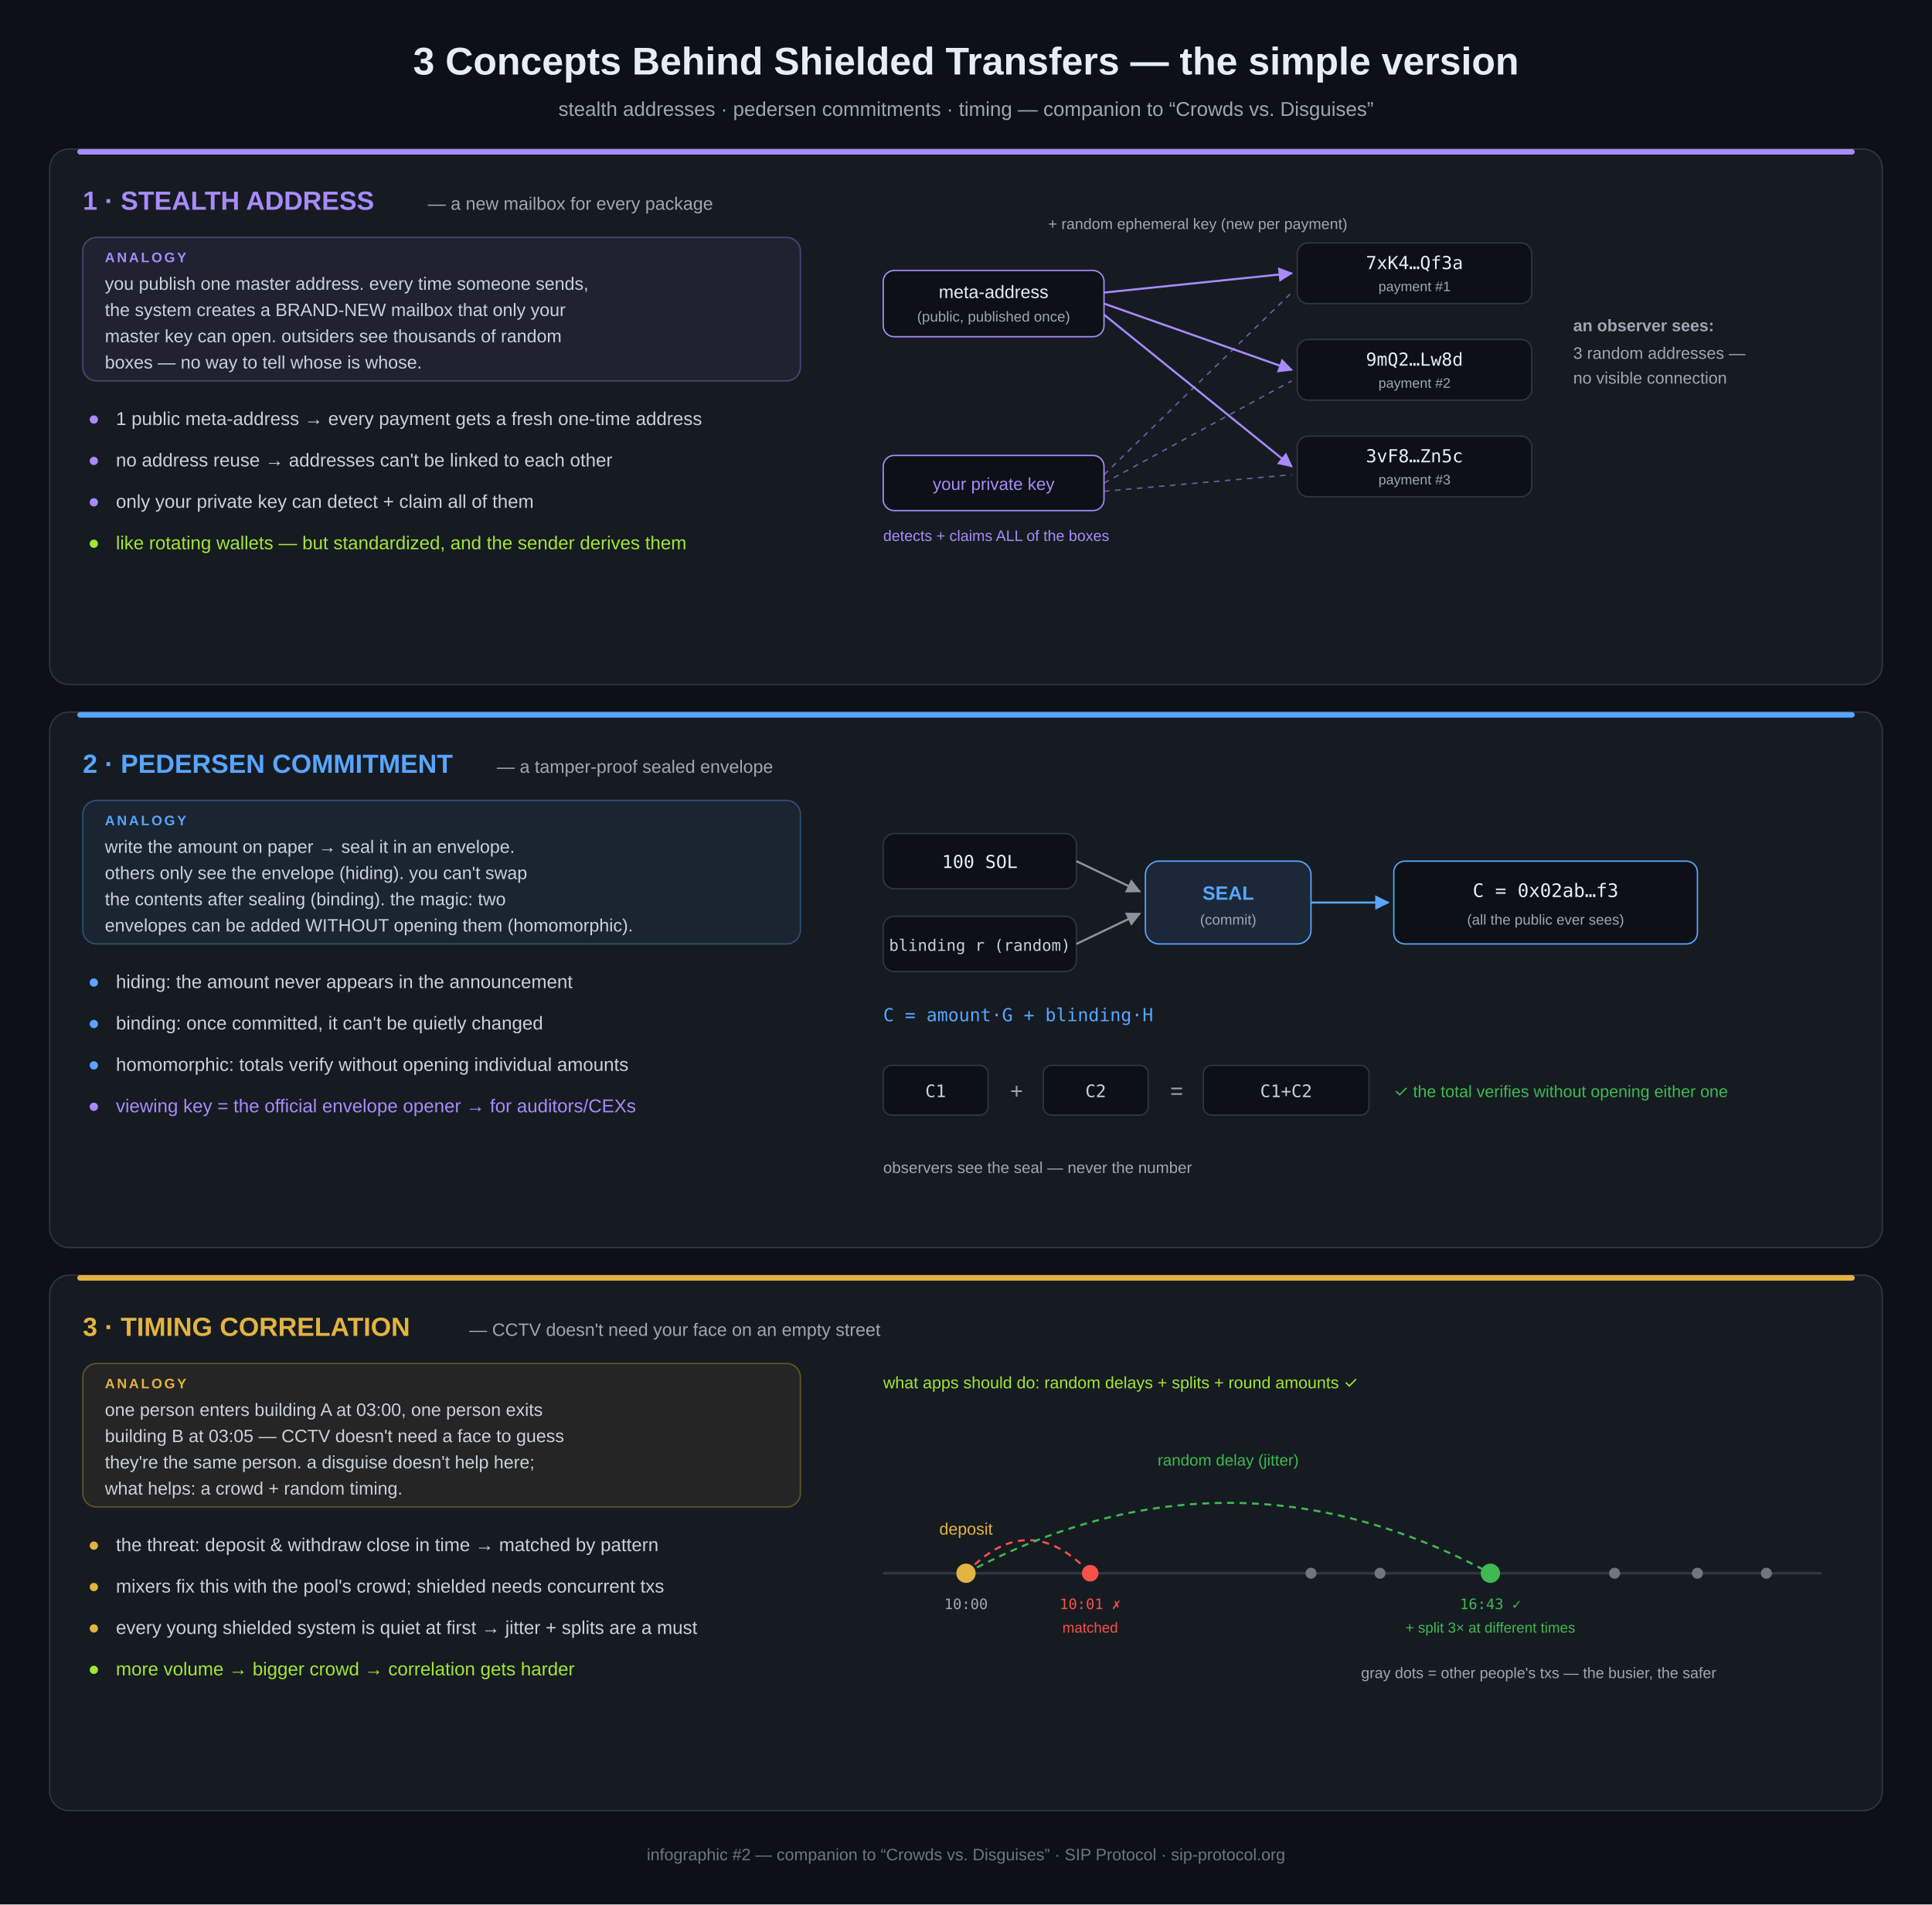
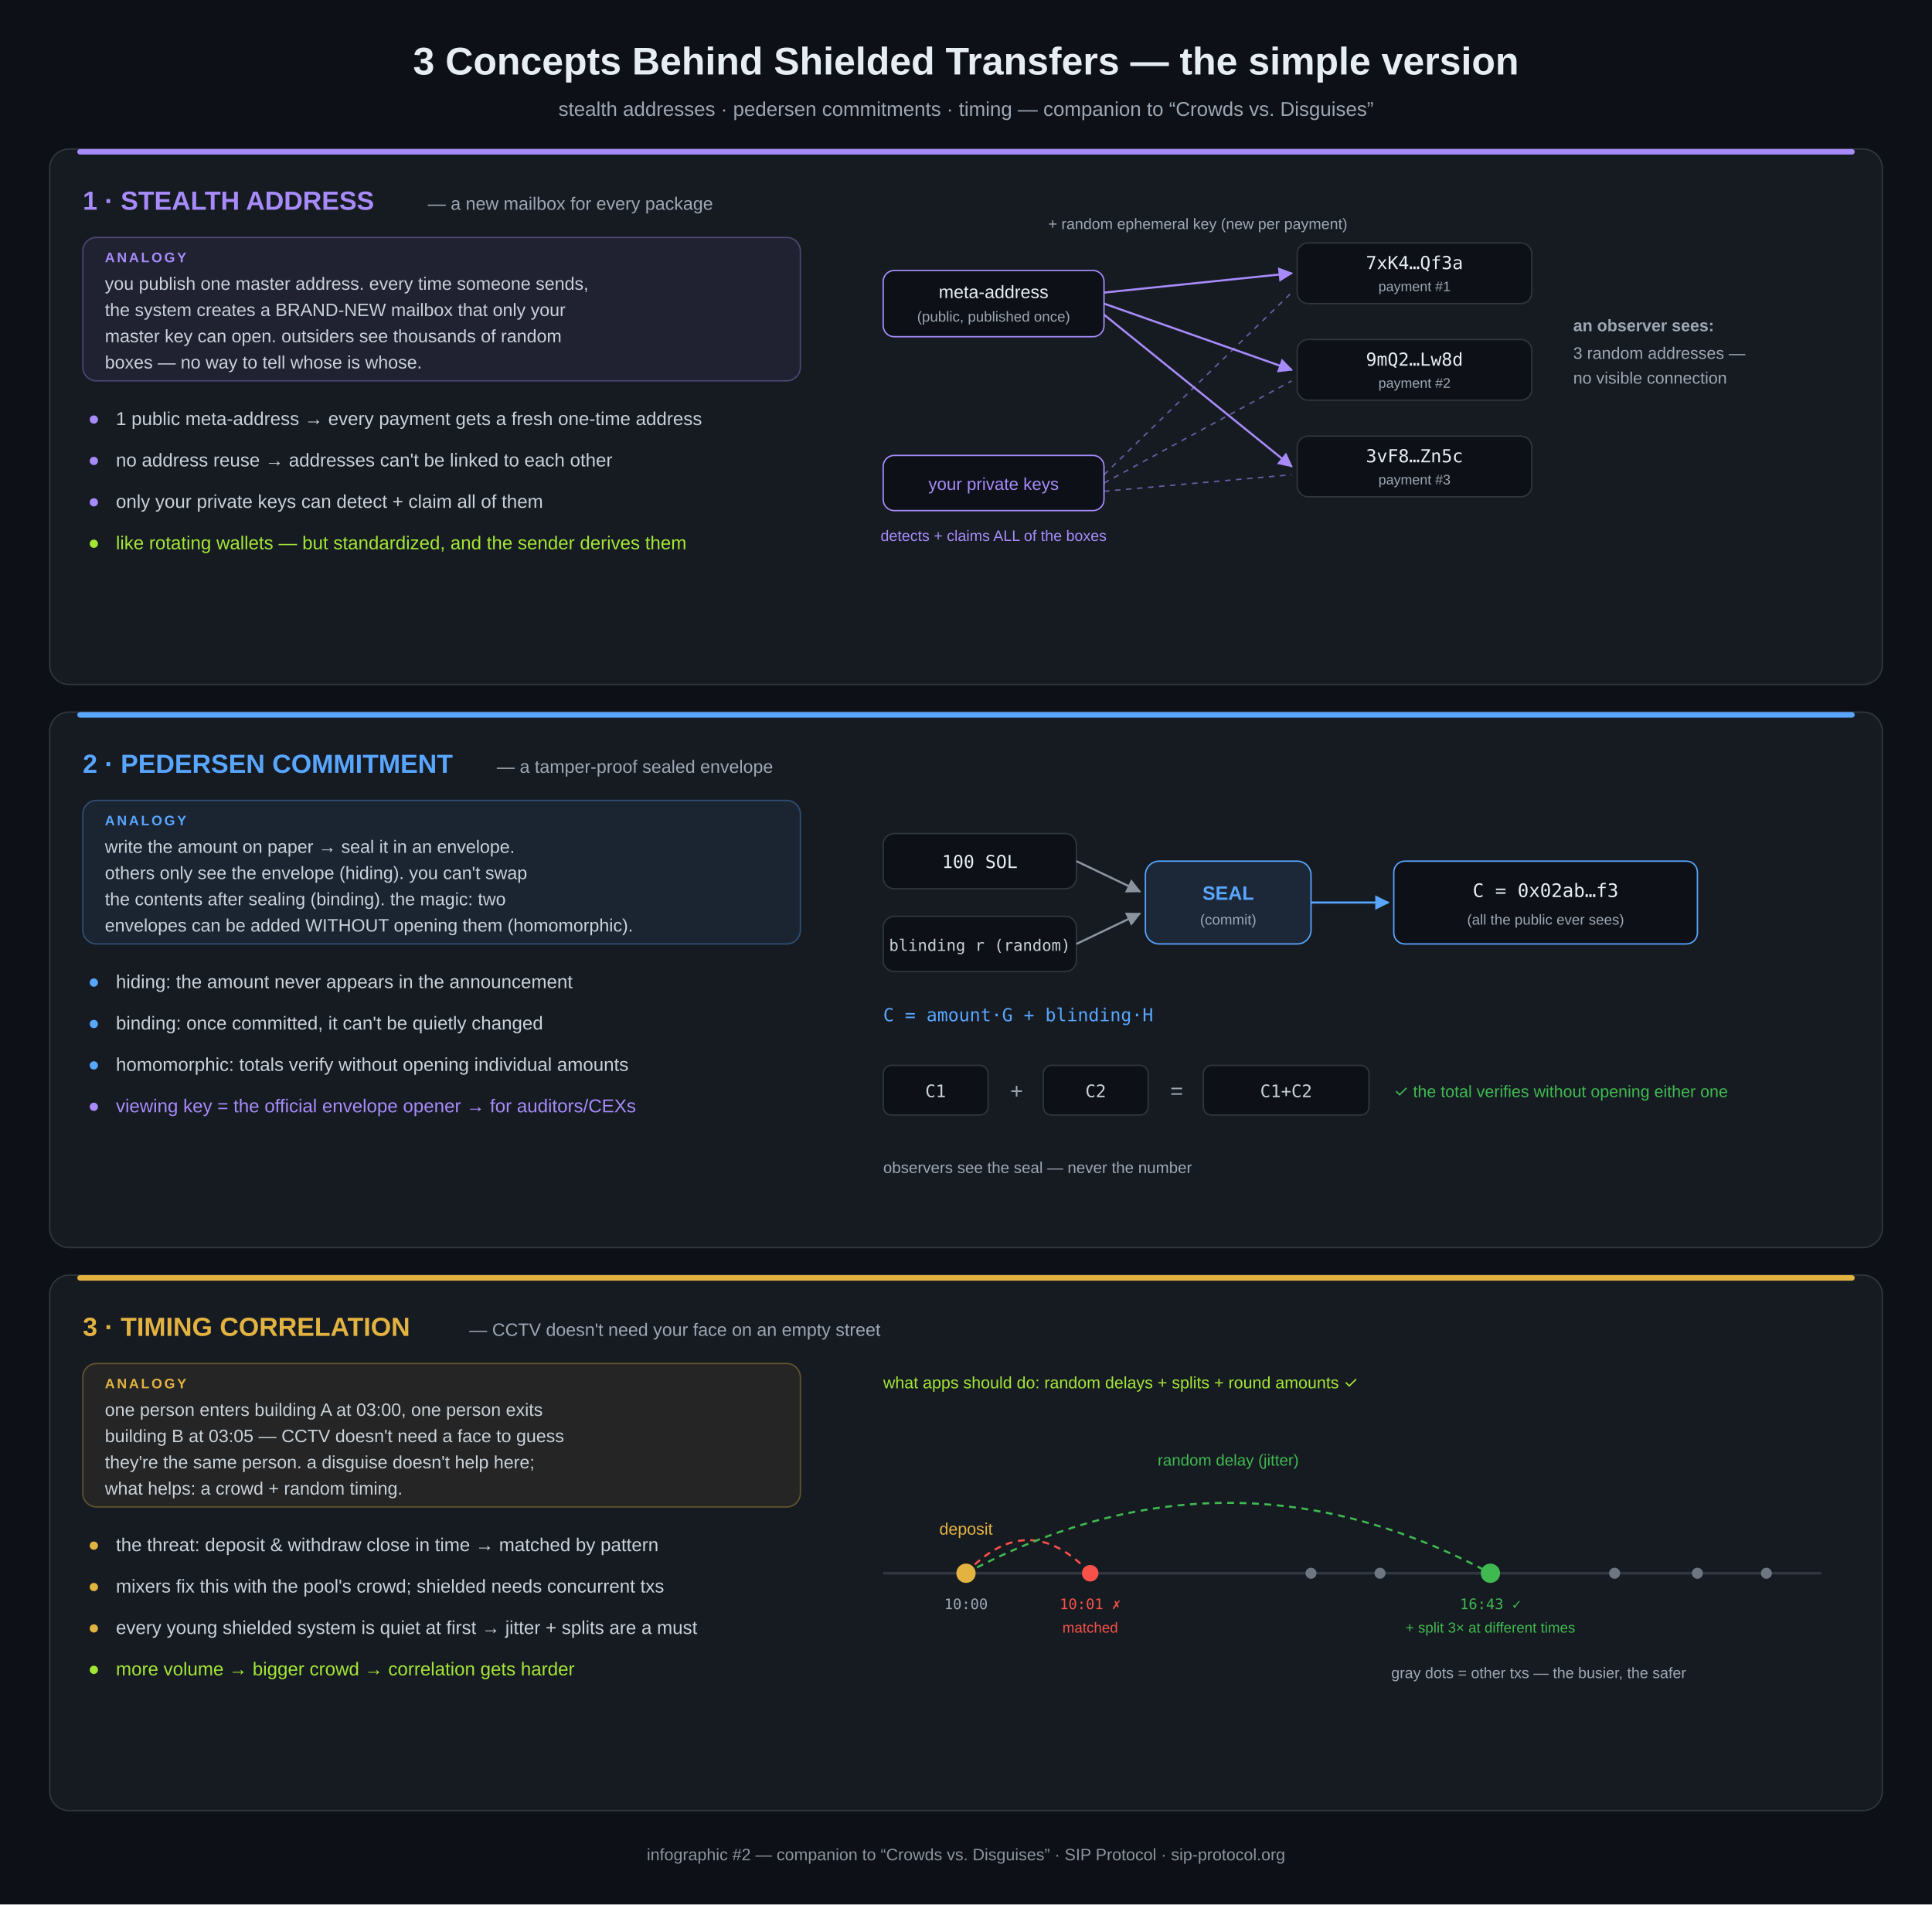
<svg xmlns="http://www.w3.org/2000/svg" width="1400" height="1380" viewBox="0 0 1400 1380" font-family="-apple-system, 'Segoe UI', 'Helvetica Neue', Arial, sans-serif" role="img" aria-label="Stealth addresses, Pedersen commitments, and timing correlation explained with analogies">
  <defs>
    <marker id="arr-gray" viewBox="0 0 10 10" refX="9" refY="5" markerWidth="7" markerHeight="7" orient="auto-start-reverse">
      <path d="M 0 0 L 10 5 L 0 10 z" fill="#8b949e" />
    </marker>
    <marker id="arr-violet" viewBox="0 0 10 10" refX="9" refY="5" markerWidth="7" markerHeight="7" orient="auto-start-reverse">
      <path d="M 0 0 L 10 5 L 0 10 z" fill="#a78bfa" />
    </marker>
    <marker id="arr-blue" viewBox="0 0 10 10" refX="9" refY="5" markerWidth="7" markerHeight="7" orient="auto-start-reverse">
      <path d="M 0 0 L 10 5 L 0 10 z" fill="#58a6ff" />
    </marker>
  </defs>
  <rect width="1400" height="1380" fill="#0d1117" />
  <text x="700" y="54" text-anchor="middle" font-size="28" font-weight="700" fill="#e6edf3">3 Concepts Behind Shielded Transfers — the simple version</text>
  <text x="700" y="84" text-anchor="middle" font-size="14.5" fill="#9da7b3">stealth addresses · pedersen commitments · timing — companion to “Crowds vs. Disguises”</text>
  <rect x="36" y="108" width="1328" height="388" rx="14" fill="#161b22" stroke="#30363d" />
  <rect x="56" y="108" width="1288" height="4" rx="2" fill="#a78bfa" />
  <text x="60" y="152" font-size="19" font-weight="700" fill="#a78bfa">1 · STEALTH ADDRESS</text>
  <text x="310" y="152" font-size="13" fill="#9da7b3">— a new mailbox for every package</text>
  <rect x="60" y="172" width="520" height="104" rx="10" fill="#a78bfa" fill-opacity="0.07" stroke="#a78bfa" stroke-opacity="0.35" />
  <text x="76" y="190" font-size="10" font-weight="700" letter-spacing="1.5" fill="#a78bfa">ANALOGY</text>
  <text x="76" y="210" font-size="13" fill="#c9d1d9">you publish one master address. every time someone sends,</text>
  <text x="76" y="229" font-size="13" fill="#c9d1d9">the system creates a BRAND-NEW mailbox that only your</text>
  <text x="76" y="248" font-size="13" fill="#c9d1d9">master key can open. outsiders see thousands of random</text>
  <text x="76" y="267" font-size="13" fill="#c9d1d9">boxes — no way to tell whose is whose.</text>
  <circle cx="68" cy="304" r="3" fill="#a78bfa" />
  <text x="84" y="308" font-size="13.5" fill="#c9d1d9">1 public meta-address → every payment gets a fresh one-time address</text>
  <circle cx="68" cy="334" r="3" fill="#a78bfa" />
  <text x="84" y="338" font-size="13.5" fill="#c9d1d9">no address reuse → addresses can't be linked to each other</text>
  <circle cx="68" cy="364" r="3" fill="#a78bfa" />
-   <text x="84" y="368" font-size="13.5" fill="#c9d1d9">only your private key can detect + claim all of them</text>
+   <text x="84" y="368" font-size="13.5" fill="#c9d1d9">only your private keys can detect + claim all of them</text>
  <circle cx="68" cy="394" r="3" fill="#a3e635" />
  <text x="84" y="398" font-size="13.5" fill="#a3e635">like rotating wallets — but standardized, and the sender derives them</text>
  <rect x="640" y="196" width="160" height="48" rx="8" fill="#0d1117" stroke="#a78bfa" />
  <text x="720" y="216" text-anchor="middle" font-size="13" fill="#e6edf3">meta-address</text>
  <text x="720" y="233" text-anchor="middle" font-size="10.5" fill="#9da7b3">(public, published once)</text>
  <text x="868" y="166" text-anchor="middle" font-size="11" fill="#9da7b3">+ random ephemeral key (new per payment)</text>
  <line x1="800" y1="212" x2="936" y2="198" stroke="#a78bfa" stroke-width="1.5" marker-end="url(#arr-violet)" />
  <line x1="800" y1="220" x2="936" y2="268" stroke="#a78bfa" stroke-width="1.5" marker-end="url(#arr-violet)" />
  <line x1="800" y1="228" x2="936" y2="338" stroke="#a78bfa" stroke-width="1.5" marker-end="url(#arr-violet)" />
  <rect x="940" y="176" width="170" height="44" rx="8" fill="#0d1117" stroke="#30363d" />
  <text x="1025" y="195" text-anchor="middle" font-size="13" font-family="ui-monospace, Menlo, monospace" fill="#e6edf3">7xK4…Qf3a</text>
  <text x="1025" y="211" text-anchor="middle" font-size="10" fill="#9da7b3">payment #1</text>
  <rect x="940" y="246" width="170" height="44" rx="8" fill="#0d1117" stroke="#30363d" />
  <text x="1025" y="265" text-anchor="middle" font-size="13" font-family="ui-monospace, Menlo, monospace" fill="#e6edf3">9mQ2…Lw8d</text>
  <text x="1025" y="281" text-anchor="middle" font-size="10" fill="#9da7b3">payment #2</text>
  <rect x="940" y="316" width="170" height="44" rx="8" fill="#0d1117" stroke="#30363d" />
  <text x="1025" y="335" text-anchor="middle" font-size="13" font-family="ui-monospace, Menlo, monospace" fill="#e6edf3">3vF8…Zn5c</text>
  <text x="1025" y="351" text-anchor="middle" font-size="10" fill="#9da7b3">payment #3</text>
  <rect x="640" y="330" width="160" height="40" rx="8" fill="#0d1117" stroke="#a78bfa" />
-   <text x="720" y="355" text-anchor="middle" font-size="12.5" fill="#a78bfa">your private key</text>
+   <text x="720" y="355" text-anchor="middle" font-size="12.5" fill="#a78bfa">your private keys</text>
  <line x1="800" y1="344" x2="936" y2="212" stroke="#a78bfa" stroke-width="1" stroke-dasharray="4 4" stroke-opacity="0.6" />
  <line x1="800" y1="350" x2="936" y2="276" stroke="#a78bfa" stroke-width="1" stroke-dasharray="4 4" stroke-opacity="0.6" />
  <line x1="800" y1="356" x2="936" y2="344" stroke="#a78bfa" stroke-width="1" stroke-dasharray="4 4" stroke-opacity="0.6" />
-   <text x="640" y="392" font-size="11" fill="#a78bfa">detects + claims ALL of the boxes</text>
+   <text x="720" y="392" text-anchor="middle" font-size="11" fill="#a78bfa">detects + claims ALL of the boxes</text>
  <text x="1140" y="240" font-size="12" font-weight="700" fill="#9da7b3">an observer sees:</text>
  <text x="1140" y="260" font-size="12" fill="#9da7b3">3 random addresses —</text>
  <text x="1140" y="278" font-size="12" fill="#9da7b3">no visible connection</text>
  <rect x="36" y="516" width="1328" height="388" rx="14" fill="#161b22" stroke="#30363d" />
  <rect x="56" y="516" width="1288" height="4" rx="2" fill="#58a6ff" />
  <text x="60" y="560" font-size="19" font-weight="700" fill="#58a6ff">2 · PEDERSEN COMMITMENT</text>
  <text x="360" y="560" font-size="13" fill="#9da7b3">— a tamper-proof sealed envelope</text>
  <rect x="60" y="580" width="520" height="104" rx="10" fill="#58a6ff" fill-opacity="0.07" stroke="#58a6ff" stroke-opacity="0.35" />
  <text x="76" y="598" font-size="10" font-weight="700" letter-spacing="1.5" fill="#58a6ff">ANALOGY</text>
  <text x="76" y="618" font-size="13" fill="#c9d1d9">write the amount on paper → seal it in an envelope.</text>
  <text x="76" y="637" font-size="13" fill="#c9d1d9">others only see the envelope (hiding). you can't swap</text>
  <text x="76" y="656" font-size="13" fill="#c9d1d9">the contents after sealing (binding). the magic: two</text>
  <text x="76" y="675" font-size="13" fill="#c9d1d9">envelopes can be added WITHOUT opening them (homomorphic).</text>
  <circle cx="68" cy="712" r="3" fill="#58a6ff" />
  <text x="84" y="716" font-size="13.5" fill="#c9d1d9">hiding: the amount never appears in the announcement</text>
  <circle cx="68" cy="742" r="3" fill="#58a6ff" />
  <text x="84" y="746" font-size="13.5" fill="#c9d1d9">binding: once committed, it can't be quietly changed</text>
  <circle cx="68" cy="772" r="3" fill="#58a6ff" />
  <text x="84" y="776" font-size="13.5" fill="#c9d1d9">homomorphic: totals verify without opening individual amounts</text>
  <circle cx="68" cy="802" r="3" fill="#a78bfa" />
  <text x="84" y="806" font-size="13.5" fill="#a78bfa">viewing key = the official envelope opener → for auditors/CEXs</text>
  <rect x="640" y="604" width="140" height="40" rx="8" fill="#0d1117" stroke="#30363d" />
  <text x="710" y="629" text-anchor="middle" font-size="13" font-family="ui-monospace, Menlo, monospace" fill="#e6edf3">100 SOL</text>
  <rect x="640" y="664" width="140" height="40" rx="8" fill="#0d1117" stroke="#30363d" />
  <text x="710" y="689" text-anchor="middle" font-size="11.5" font-family="ui-monospace, Menlo, monospace" fill="#c9d1d9">blinding r (random)</text>
  <line x1="780" y1="624" x2="826" y2="646" stroke="#8b949e" stroke-width="1.5" marker-end="url(#arr-gray)" />
  <line x1="780" y1="684" x2="826" y2="662" stroke="#8b949e" stroke-width="1.5" marker-end="url(#arr-gray)" />
  <rect x="830" y="624" width="120" height="60" rx="10" fill="#58a6ff" fill-opacity="0.1" stroke="#58a6ff" />
  <text x="890" y="652" text-anchor="middle" font-size="14" font-weight="700" fill="#58a6ff">SEAL</text>
  <text x="890" y="670" text-anchor="middle" font-size="10.5" fill="#9da7b3">(commit)</text>
  <line x1="950" y1="654" x2="1006" y2="654" stroke="#58a6ff" stroke-width="1.5" marker-end="url(#arr-blue)" />
  <rect x="1010" y="624" width="220" height="60" rx="8" fill="#0d1117" stroke="#58a6ff" />
  <text x="1120" y="650" text-anchor="middle" font-size="13.5" font-family="ui-monospace, Menlo, monospace" fill="#e6edf3">C = 0x02ab…f3</text>
  <text x="1120" y="670" text-anchor="middle" font-size="10.5" fill="#9da7b3">(all the public ever sees)</text>
  <text x="640" y="740" font-size="13" font-family="ui-monospace, Menlo, monospace" fill="#58a6ff">C = amount·G + blinding·H</text>
  <rect x="640" y="772" width="76" height="36" rx="6" fill="#0d1117" stroke="#30363d" />
  <text x="678" y="795" text-anchor="middle" font-size="12.5" font-family="ui-monospace, Menlo, monospace" fill="#c9d1d9">C1</text>
  <text x="732" y="796" font-size="16" fill="#9da7b3">+</text>
  <rect x="756" y="772" width="76" height="36" rx="6" fill="#0d1117" stroke="#30363d" />
  <text x="794" y="795" text-anchor="middle" font-size="12.5" font-family="ui-monospace, Menlo, monospace" fill="#c9d1d9">C2</text>
  <text x="848" y="796" font-size="16" fill="#9da7b3">=</text>
  <rect x="872" y="772" width="120" height="36" rx="6" fill="#0d1117" stroke="#30363d" />
  <text x="932" y="795" text-anchor="middle" font-size="12.5" font-family="ui-monospace, Menlo, monospace" fill="#c9d1d9">C1+C2</text>
  <text x="1010" y="795" font-size="12" fill="#3fb950">✓ the total verifies without opening either one</text>
  <text x="640" y="850" font-size="11.5" fill="#9da7b3">observers see the seal — never the number</text>
  <rect x="36" y="924" width="1328" height="388" rx="14" fill="#161b22" stroke="#30363d" />
  <rect x="56" y="924" width="1288" height="4" rx="2" fill="#e3b341" />
  <text x="60" y="968" font-size="19" font-weight="700" fill="#e3b341">3 · TIMING CORRELATION</text>
  <text x="340" y="968" font-size="13" fill="#9da7b3">— CCTV doesn't need your face on an empty street</text>
  <rect x="60" y="988" width="520" height="104" rx="10" fill="#e3b341" fill-opacity="0.07" stroke="#e3b341" stroke-opacity="0.35" />
  <text x="76" y="1006" font-size="10" font-weight="700" letter-spacing="1.5" fill="#e3b341">ANALOGY</text>
  <text x="76" y="1026" font-size="13" fill="#c9d1d9">one person enters building A at 03:00, one person exits</text>
  <text x="76" y="1045" font-size="13" fill="#c9d1d9">building B at 03:05 — CCTV doesn't need a face to guess</text>
  <text x="76" y="1064" font-size="13" fill="#c9d1d9">they're the same person. a disguise doesn't help here;</text>
  <text x="76" y="1083" font-size="13" fill="#c9d1d9">what helps: a crowd + random timing.</text>
  <circle cx="68" cy="1120" r="3" fill="#e3b341" />
  <text x="84" y="1124" font-size="13.5" fill="#c9d1d9">the threat: deposit &amp; withdraw close in time → matched by pattern</text>
  <circle cx="68" cy="1150" r="3" fill="#e3b341" />
  <text x="84" y="1154" font-size="13.5" fill="#c9d1d9">mixers fix this with the pool's crowd; shielded needs concurrent txs</text>
  <circle cx="68" cy="1180" r="3" fill="#e3b341" />
  <text x="84" y="1184" font-size="13.5" fill="#c9d1d9">every young shielded system is quiet at first → jitter + splits are a must</text>
  <circle cx="68" cy="1210" r="3" fill="#a3e635" />
  <text x="84" y="1214" font-size="13.5" fill="#a3e635">more volume → bigger crowd → correlation gets harder</text>
  <text x="640" y="1006" font-size="12" fill="#a3e635">what apps should do: random delays + splits + round amounts ✓</text>
  <line x1="640" y1="1140" x2="1320" y2="1140" stroke="#30363d" stroke-width="2" />
  <path d="M 700 1140 Q 745 1092 790 1140" fill="none" stroke="#f85149" stroke-width="1.5" stroke-dasharray="5 4" />
  <path d="M 700 1140 Q 890 1038 1080 1140" fill="none" stroke="#3fb950" stroke-width="1.5" stroke-dasharray="5 4" />
  <circle cx="700" cy="1140" r="7" fill="#e3b341" />
  <text x="700" y="1112" text-anchor="middle" font-size="12" fill="#e3b341">deposit</text>
  <text x="700" y="1166" text-anchor="middle" font-size="10.5" font-family="ui-monospace, Menlo, monospace" fill="#9da7b3">10:00</text>
  <circle cx="790" cy="1140" r="6" fill="#f85149" />
  <text x="790" y="1166" text-anchor="middle" font-size="10.5" font-family="ui-monospace, Menlo, monospace" fill="#f85149">10:01 ✗</text>
  <text x="790" y="1183" text-anchor="middle" font-size="10.5" fill="#f85149">matched</text>
  <circle cx="1080" cy="1140" r="7" fill="#3fb950" />
  <text x="890" y="1062" text-anchor="middle" font-size="11.5" fill="#3fb950">random delay (jitter)</text>
  <text x="1080" y="1166" text-anchor="middle" font-size="10.5" font-family="ui-monospace, Menlo, monospace" fill="#3fb950">16:43 ✓</text>
  <text x="1080" y="1183" text-anchor="middle" font-size="10.5" fill="#3fb950">+ split 3× at different times</text>
  <circle cx="950" cy="1140" r="4" fill="#6e7681" />
  <circle cx="1000" cy="1140" r="4" fill="#6e7681" />
  <circle cx="1170" cy="1140" r="4" fill="#6e7681" />
  <circle cx="1230" cy="1140" r="4" fill="#6e7681" />
  <circle cx="1280" cy="1140" r="4" fill="#6e7681" />
-   <text x="1115" y="1216" text-anchor="middle" font-size="11" fill="#9da7b3">gray dots = other people's txs — the busier, the safer</text>
-   <text x="700" y="1348" text-anchor="middle" font-size="12" fill="#6e7681">infographic #2 — companion to “Crowds vs. Disguises” · SIP Protocol · sip-protocol.org</text>
+   <text x="1115" y="1216" text-anchor="middle" font-size="11" fill="#9da7b3">gray dots = other txs — the busier, the safer</text>
+   <text x="700" y="1348" text-anchor="middle" font-size="12" fill="#8b949e">infographic #2 — companion to “Crowds vs. Disguises” · SIP Protocol · sip-protocol.org</text>
</svg>
